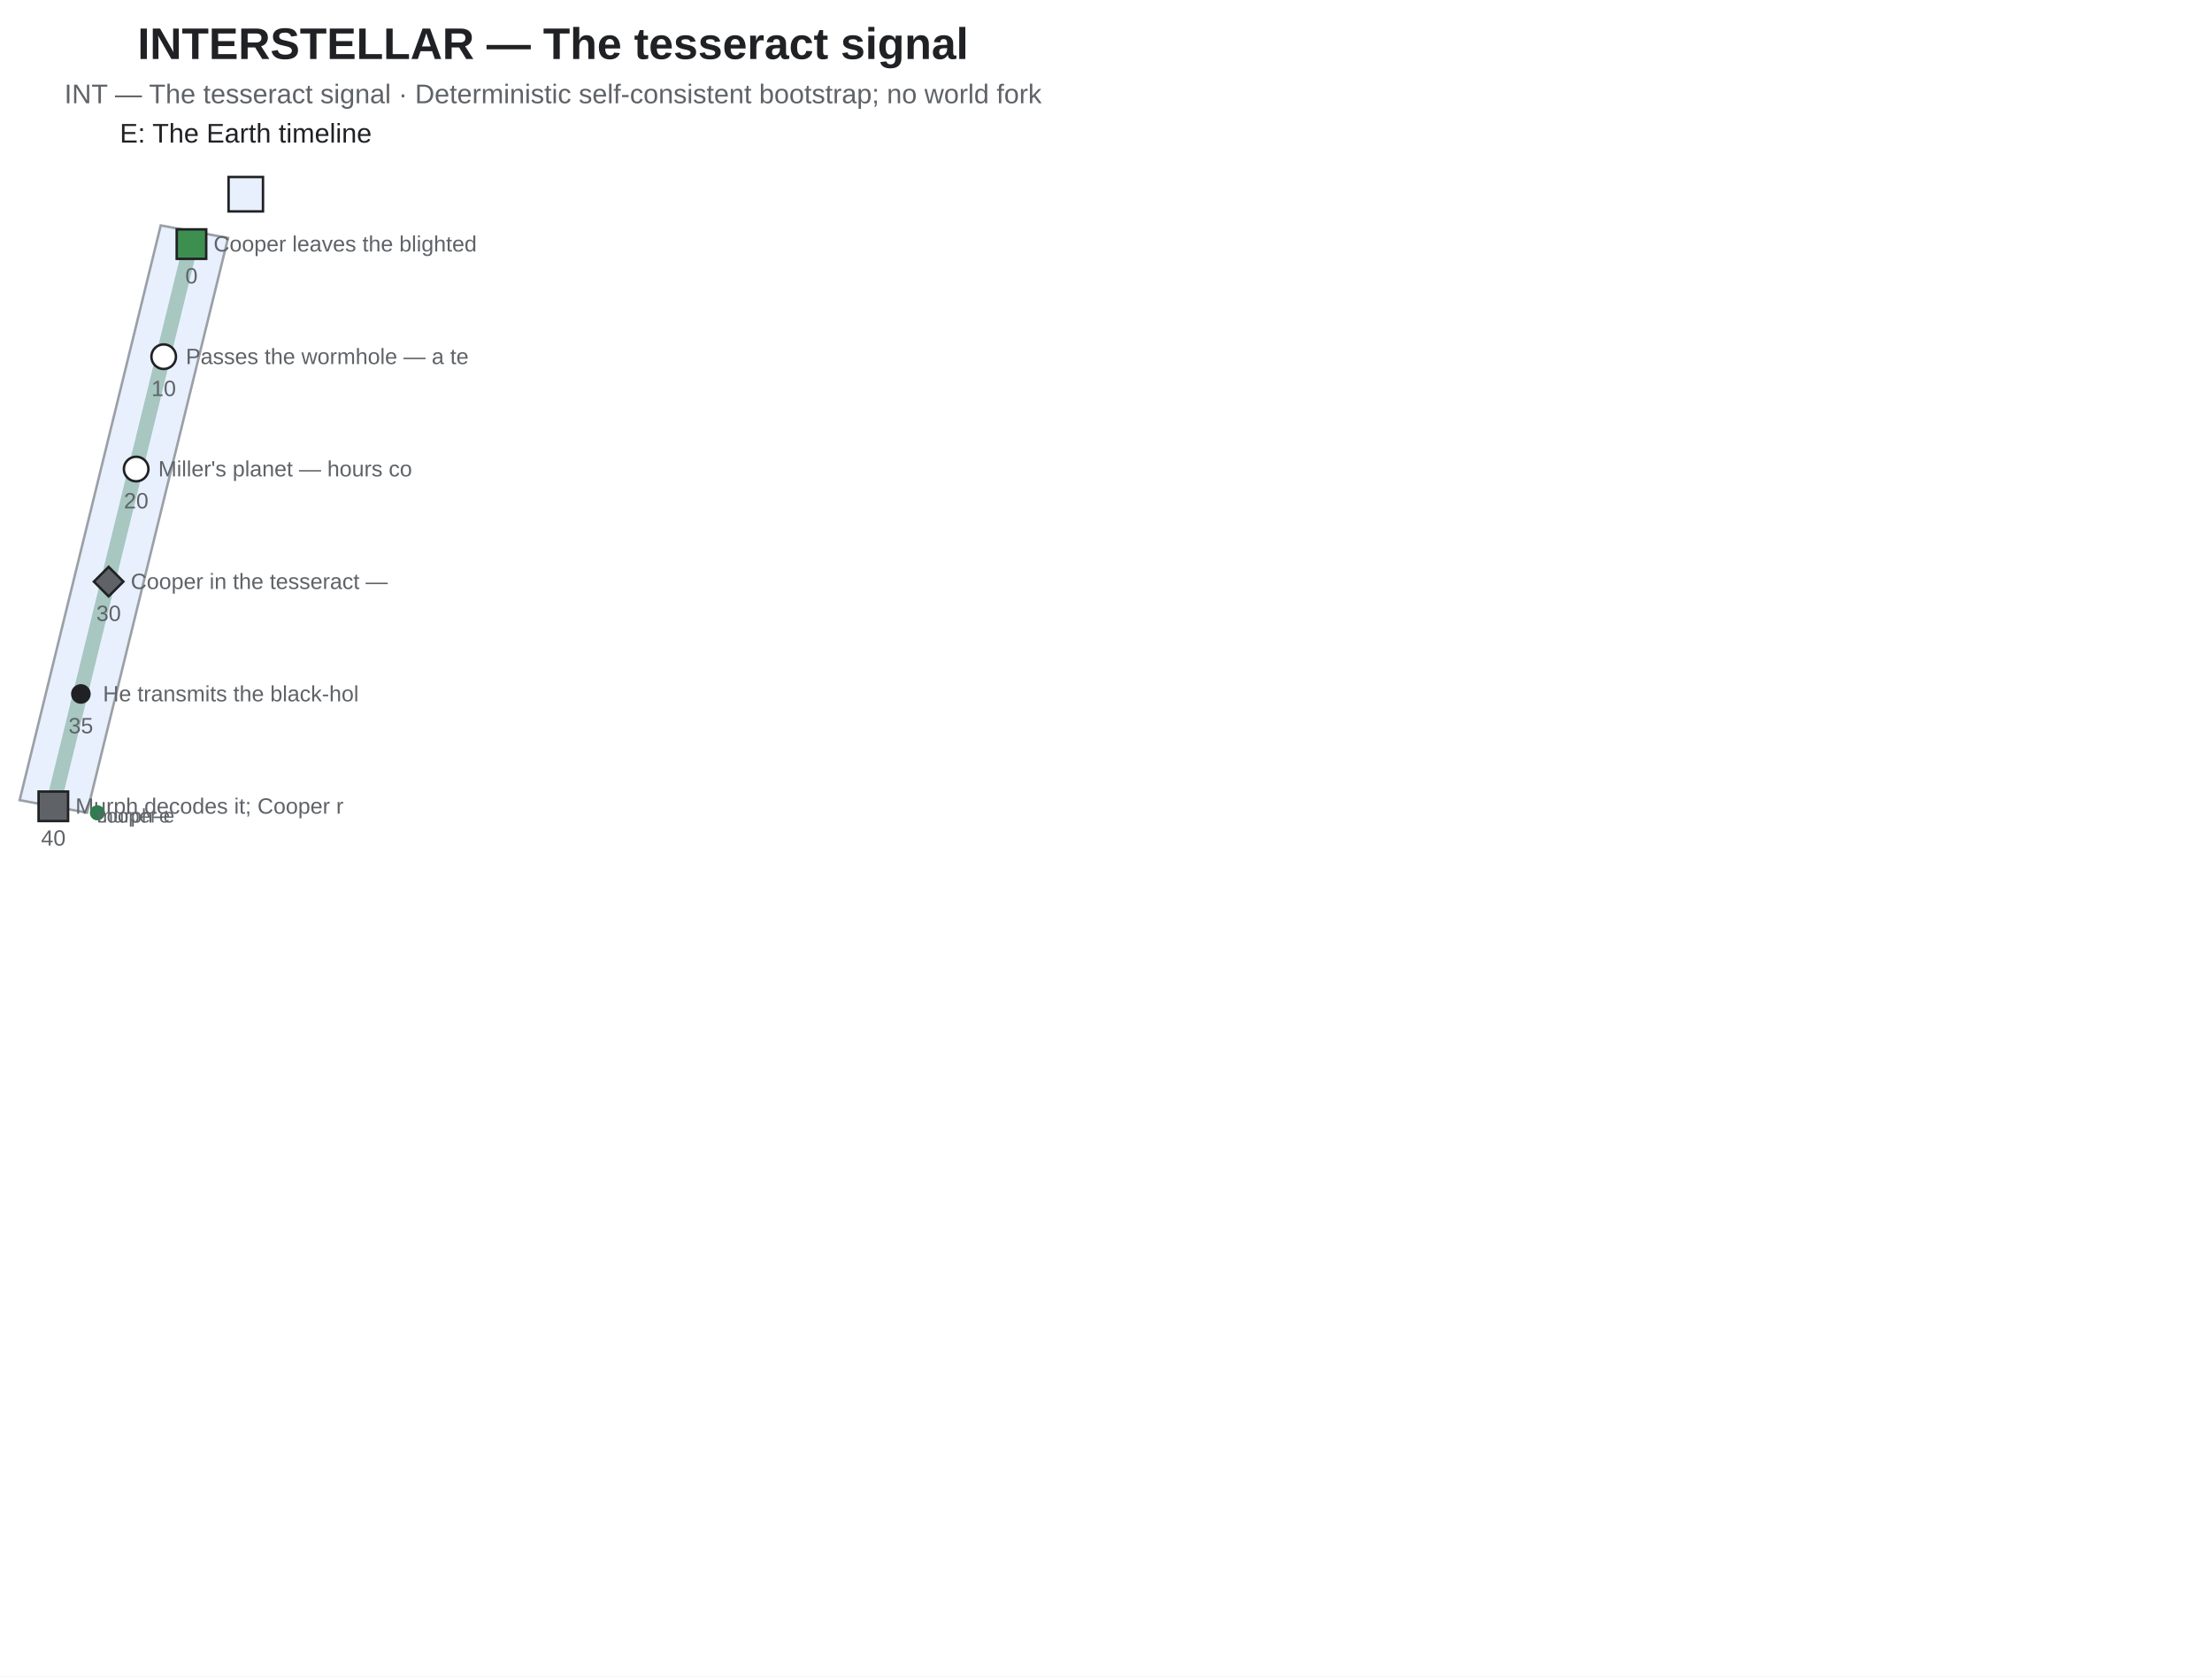
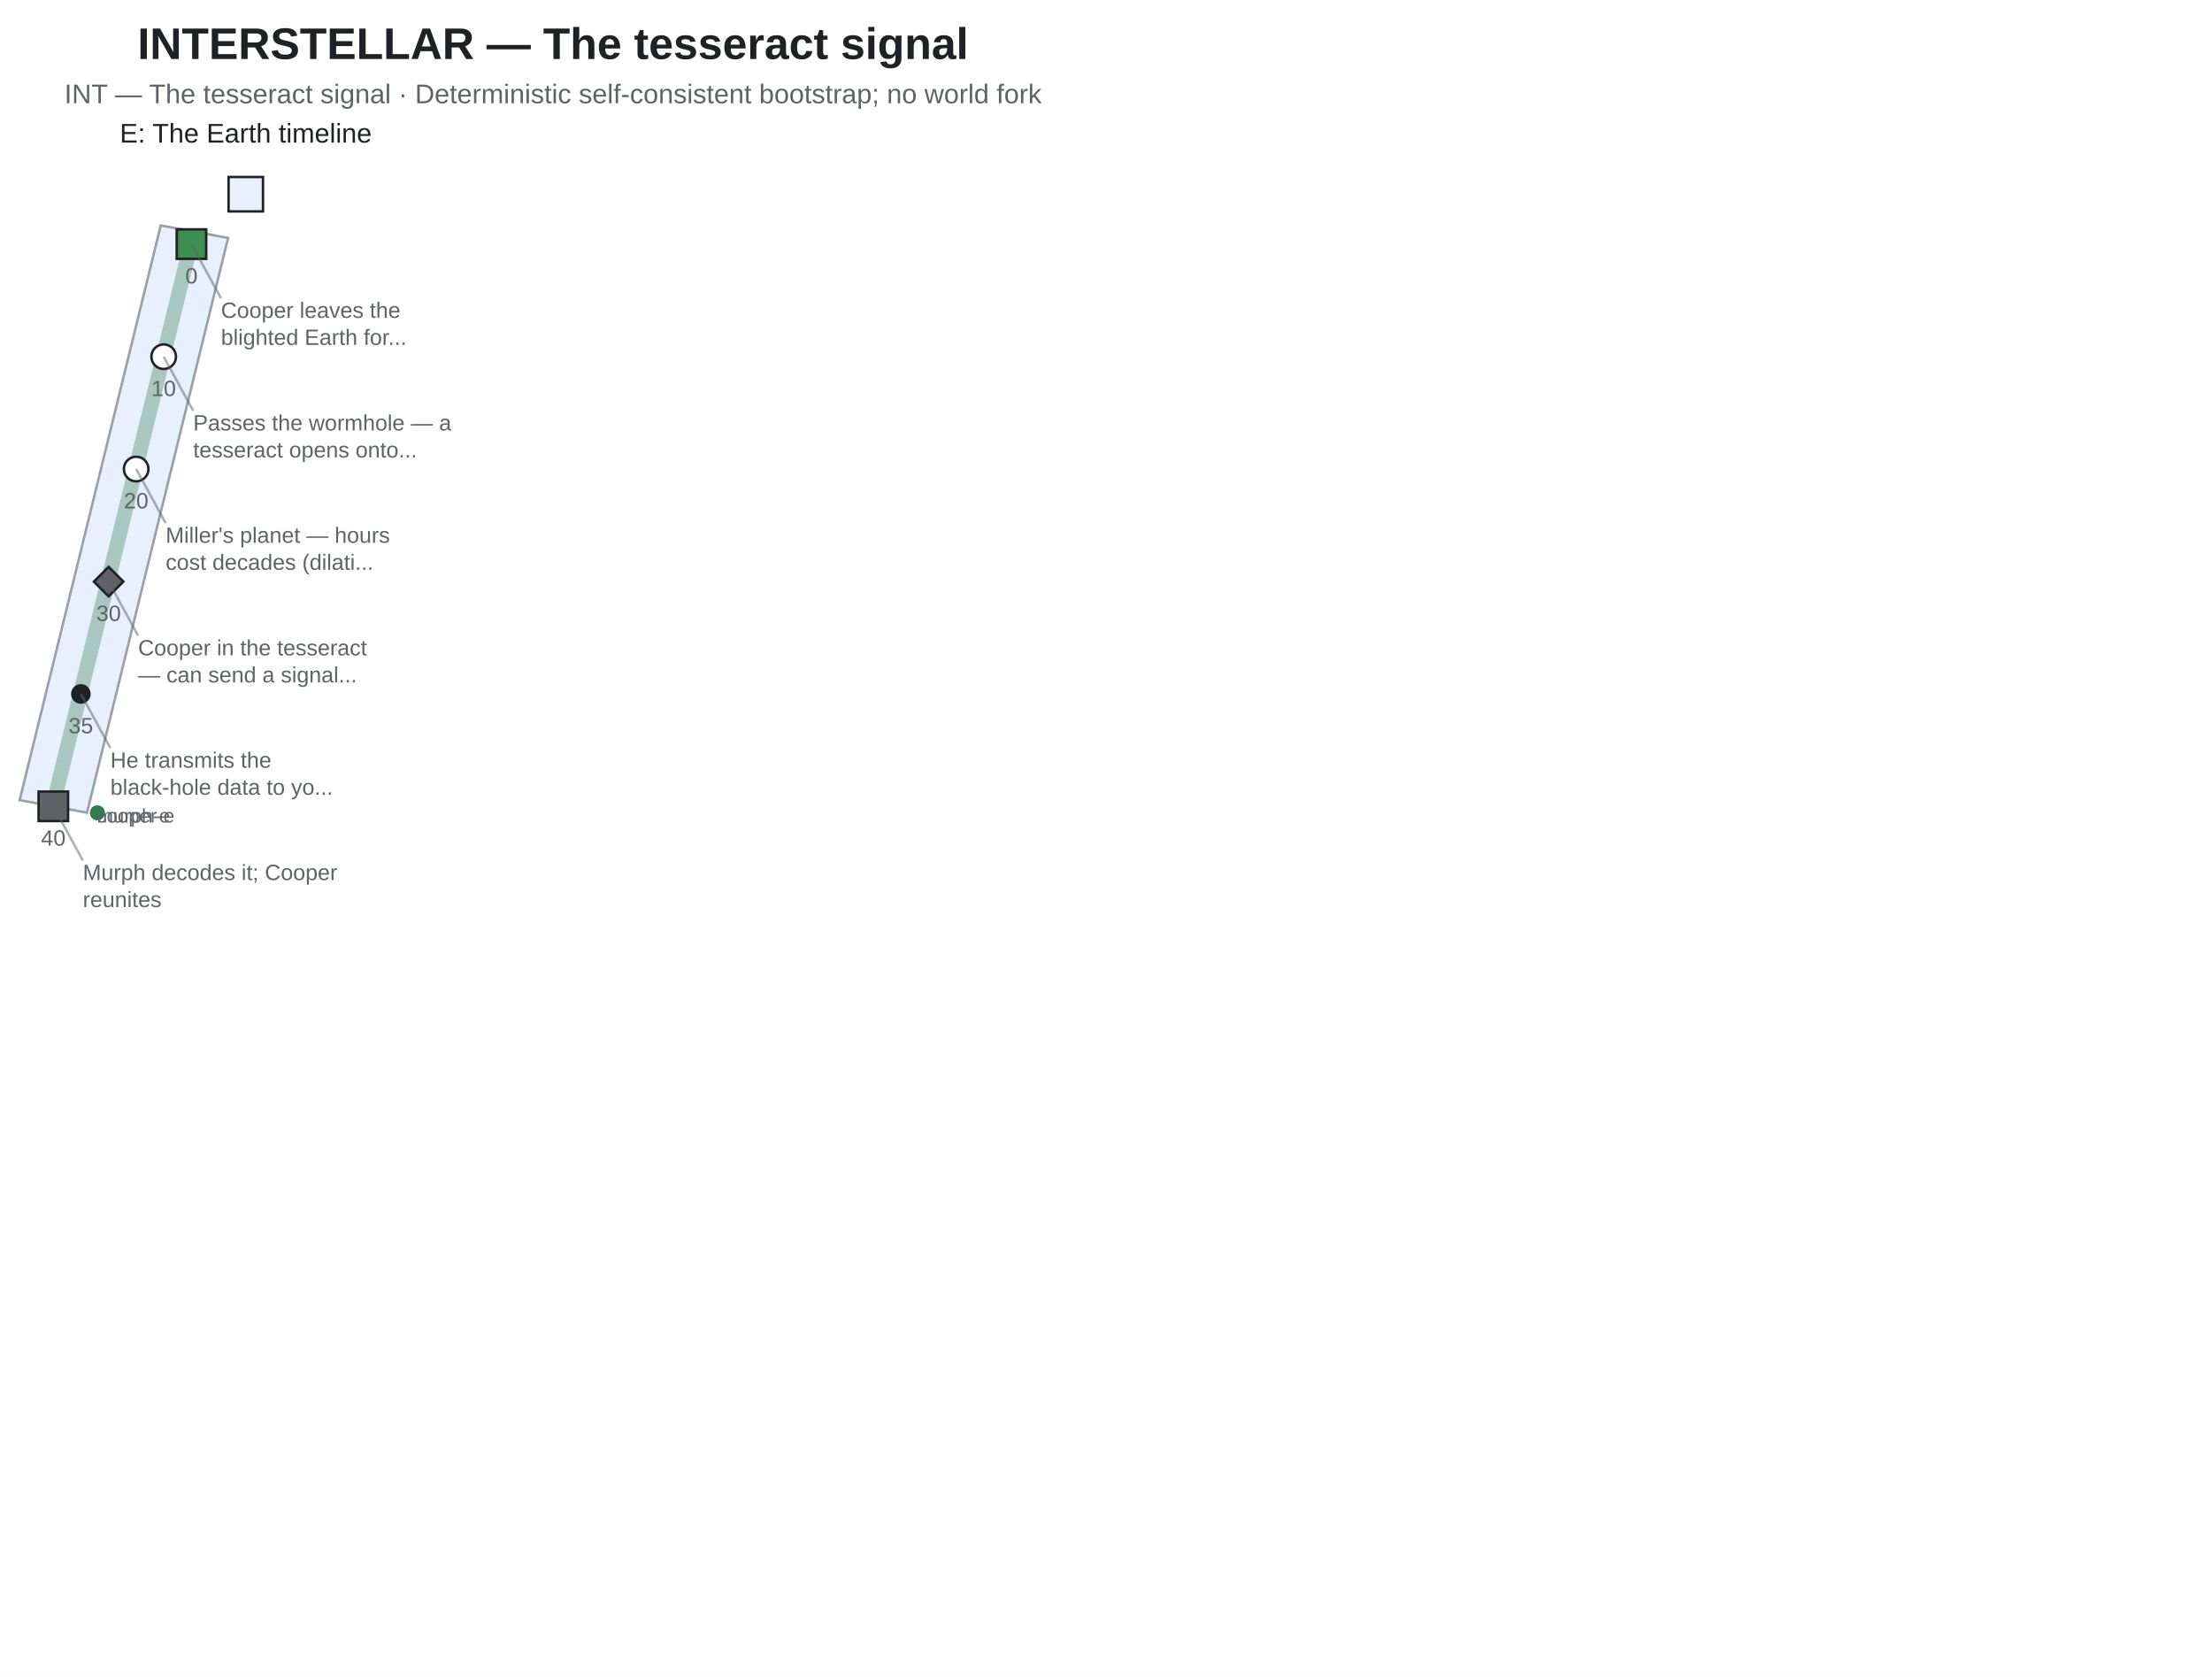
<svg xmlns="http://www.w3.org/2000/svg" width="900" height="682" viewBox="0 0 900 682" font-family="Arial, Helvetica, sans-serif">
  <rect width="900" height="682" fill="#ffffff" />
  <g transform="translate(0,0)">
    <text x="225" y="24" text-anchor="middle" font-size="18" font-weight="bold" fill="#202124">INTERSTELLAR — The tesseract signal</text>
    <text x="225" y="42" text-anchor="middle" font-size="11" fill="#5f6368">INT — The tesseract signal · Deterministic self-consistent bootstrap; no world fork</text>
    <line x1="79.1" y1="94.2" x2="21.7" y2="328.0" stroke="#9aa0a6" stroke-width="2" stroke-opacity="1.0" />
    <rect x="93.0" y="72.0" width="14" height="14" fill="#e8f0fe" stroke="#202124" />
    <text x="100.0" y="58.0" text-anchor="middle" font-size="11" fill="#202124">E: The Earth timeline</text>
    <polygon points="65.4,91.7 92.8,96.8 35.4,330.6 8.0,325.5" fill="#e8f0fe" stroke="#9aa0a6" stroke-width="1" />
    <line x1="77.9" y1="98.3" x2="21.7" y2="327.0" stroke="#2f7d4f" stroke-width="6" stroke-opacity="0.35" stroke-linecap="round" />
    <rect x="71.9" y="93.3" width="12" height="12" fill="#3d8f4f" stroke="#202124" />
    <text x="77.9" y="115.3" text-anchor="middle" font-size="9" fill="#5f6368">0</text>
-     <text x="86.9" y="102.3" font-size="9" fill="#5f6368">Cooper leaves the blighted</text>
    <circle cx="66.6" cy="145.1" r="5" fill="#ffffff" stroke="#202124" />
    <text x="66.6" y="161.1" text-anchor="middle" font-size="9" fill="#5f6368">10</text>
-     <text x="75.6" y="148.1" font-size="9" fill="#5f6368">Passes the wormhole — a te</text>
    <circle cx="55.4" cy="190.8" r="5" fill="#ffffff" stroke="#202124" />
    <text x="55.4" y="206.8" text-anchor="middle" font-size="9" fill="#5f6368">20</text>
-     <text x="64.4" y="193.8" font-size="9" fill="#5f6368">Miller's planet — hours co</text>
    <path d="M 44.2 230.6 L 50.2 236.6 L 44.2 242.6 L 38.2 236.6 Z" fill="#5f6368" stroke="#202124" />
    <text x="44.2" y="252.6" text-anchor="middle" font-size="9" fill="#5f6368">30</text>
-     <text x="53.2" y="239.6" font-size="9" fill="#5f6368">Cooper in the tesseract — </text>
    <circle cx="32.9" cy="282.3" r="4" fill="#202124" />
    <text x="32.9" y="298.3" text-anchor="middle" font-size="9" fill="#5f6368">35</text>
-     <text x="41.9" y="285.3" font-size="9" fill="#5f6368">He transmits the black-hol</text>
    <rect x="15.7" y="322.0" width="12" height="12" fill="#5f6368" stroke="#202124" />
    <text x="21.7" y="344.0" text-anchor="middle" font-size="9" fill="#5f6368">40</text>
-     <text x="30.7" y="331.0" font-size="9" fill="#5f6368">Murph decodes it; Cooper r</text>
    <text x="35.4" y="334.6" font-size="14" font-weight="bold" fill="#2f7d4f">●</text>
    <text x="39.4" y="334.6" font-size="8" fill="#5f6368">cooper-e</text>
    <text x="35.4" y="334.6" font-size="14" font-weight="bold" fill="#2f7d4f">●</text>
    <text x="39.4" y="334.6" font-size="8" fill="#5f6368">murph-e</text>
+     <line x1="77.9" y1="99.3" x2="89.9" y2="121.3" stroke="#5f6368" stroke-width="1" stroke-opacity="0.5" />
+     <text x="89.9" y="129.3" font-size="9" fill="#5f6368">Cooper leaves the</text>
+     <text x="89.9" y="140.3" font-size="9" fill="#5f6368">blighted Earth for...</text>
+     <line x1="66.6" y1="145.1" x2="78.6" y2="167.1" stroke="#5f6368" stroke-width="1" stroke-opacity="0.5" />
+     <text x="78.6" y="175.1" font-size="9" fill="#5f6368">Passes the wormhole — a</text>
+     <text x="78.6" y="186.1" font-size="9" fill="#5f6368">tesseract opens onto...</text>
+     <line x1="55.4" y1="190.8" x2="67.4" y2="212.8" stroke="#5f6368" stroke-width="1" stroke-opacity="0.5" />
+     <text x="67.4" y="220.8" font-size="9" fill="#5f6368">Miller's planet — hours</text>
+     <text x="67.4" y="231.8" font-size="9" fill="#5f6368">cost decades (dilati...</text>
+     <line x1="44.2" y1="236.6" x2="56.2" y2="258.6" stroke="#5f6368" stroke-width="1" stroke-opacity="0.5" />
+     <text x="56.2" y="266.6" font-size="9" fill="#5f6368">Cooper in the tesseract</text>
+     <text x="56.2" y="277.6" font-size="9" fill="#5f6368">— can send a signal...</text>
+     <line x1="32.9" y1="282.3" x2="44.9" y2="304.3" stroke="#5f6368" stroke-width="1" stroke-opacity="0.5" />
+     <text x="44.9" y="312.3" font-size="9" fill="#5f6368">He transmits the</text>
+     <text x="44.9" y="323.3" font-size="9" fill="#5f6368">black-hole data to yo...</text>
+     <line x1="21.7" y1="328.0" x2="33.7" y2="350.0" stroke="#5f6368" stroke-width="1" stroke-opacity="0.5" />
+     <text x="33.7" y="358.0" font-size="9" fill="#5f6368">Murph decodes it; Cooper</text>
+     <text x="33.7" y="369.0" font-size="9" fill="#5f6368">reunites</text>
  </g>
</svg>
